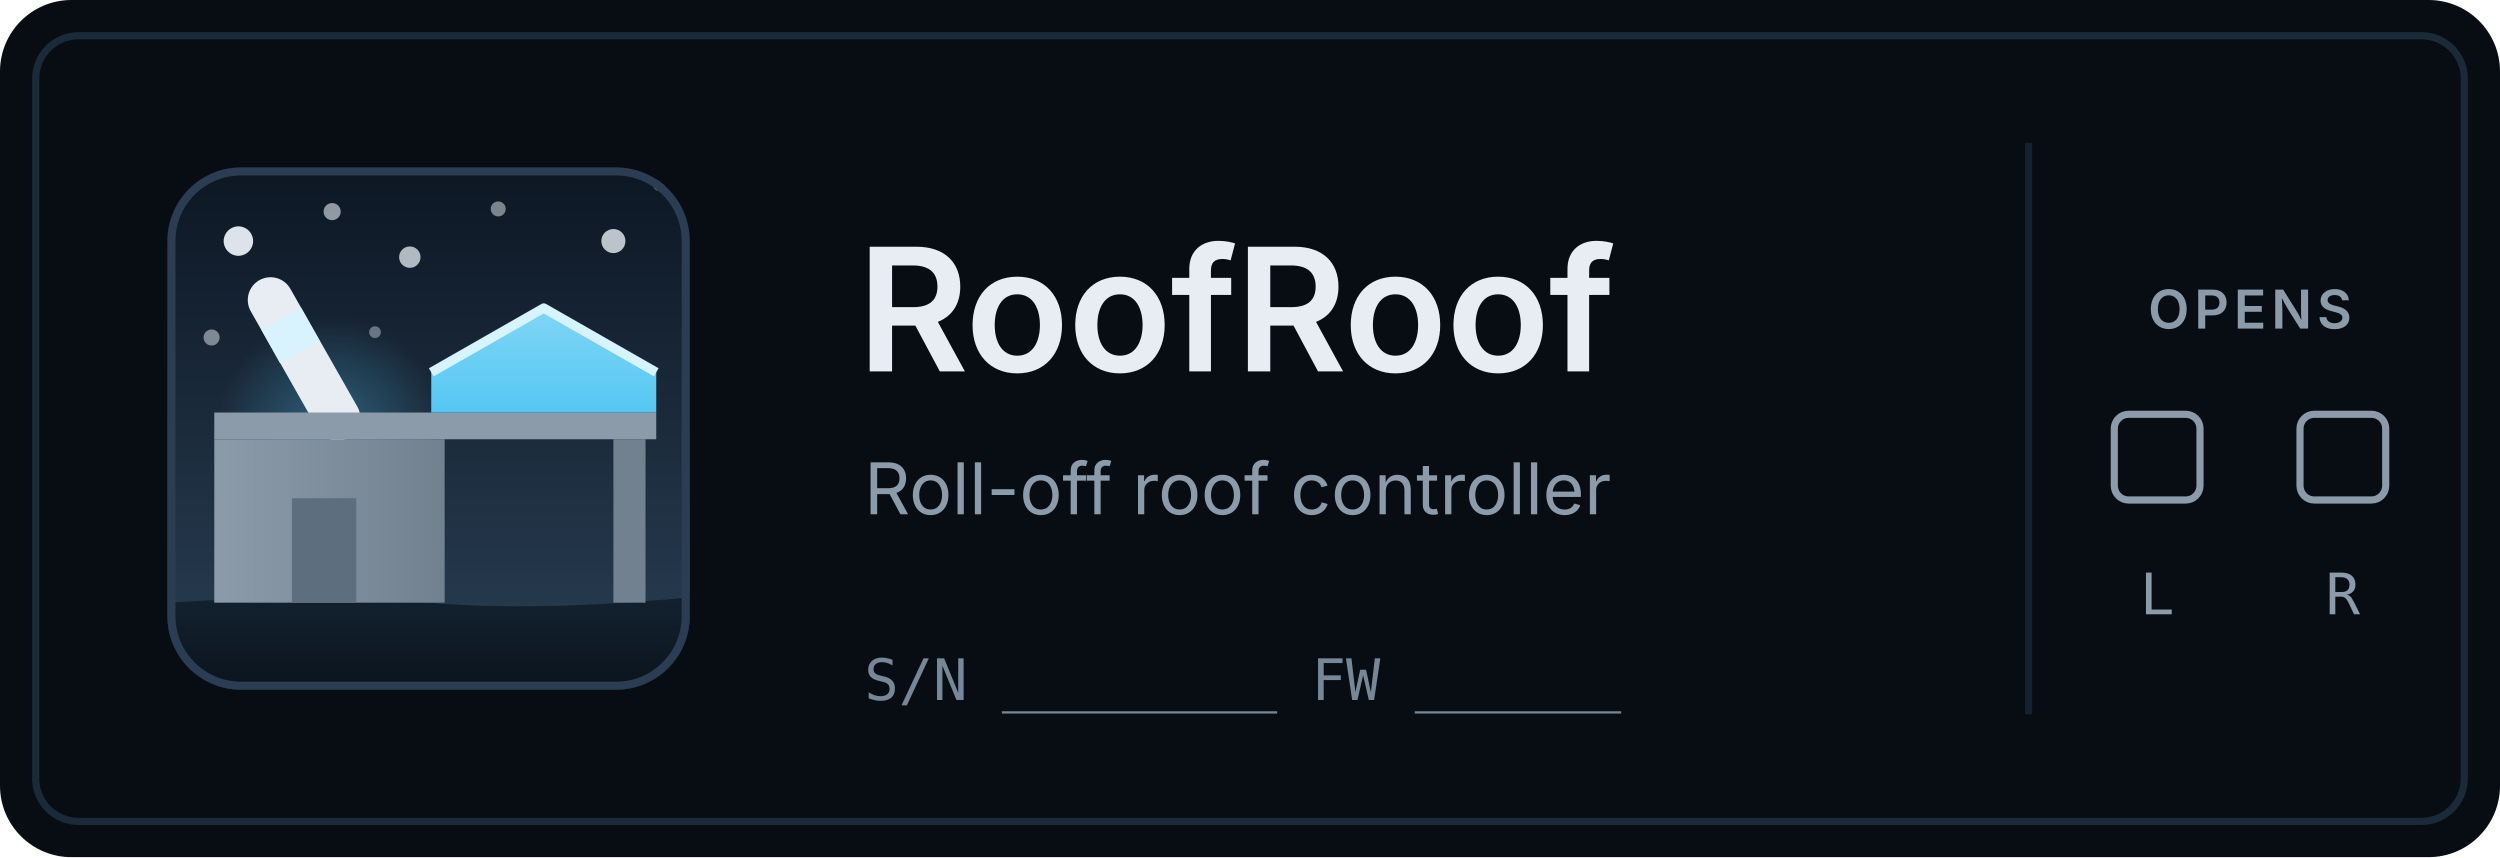
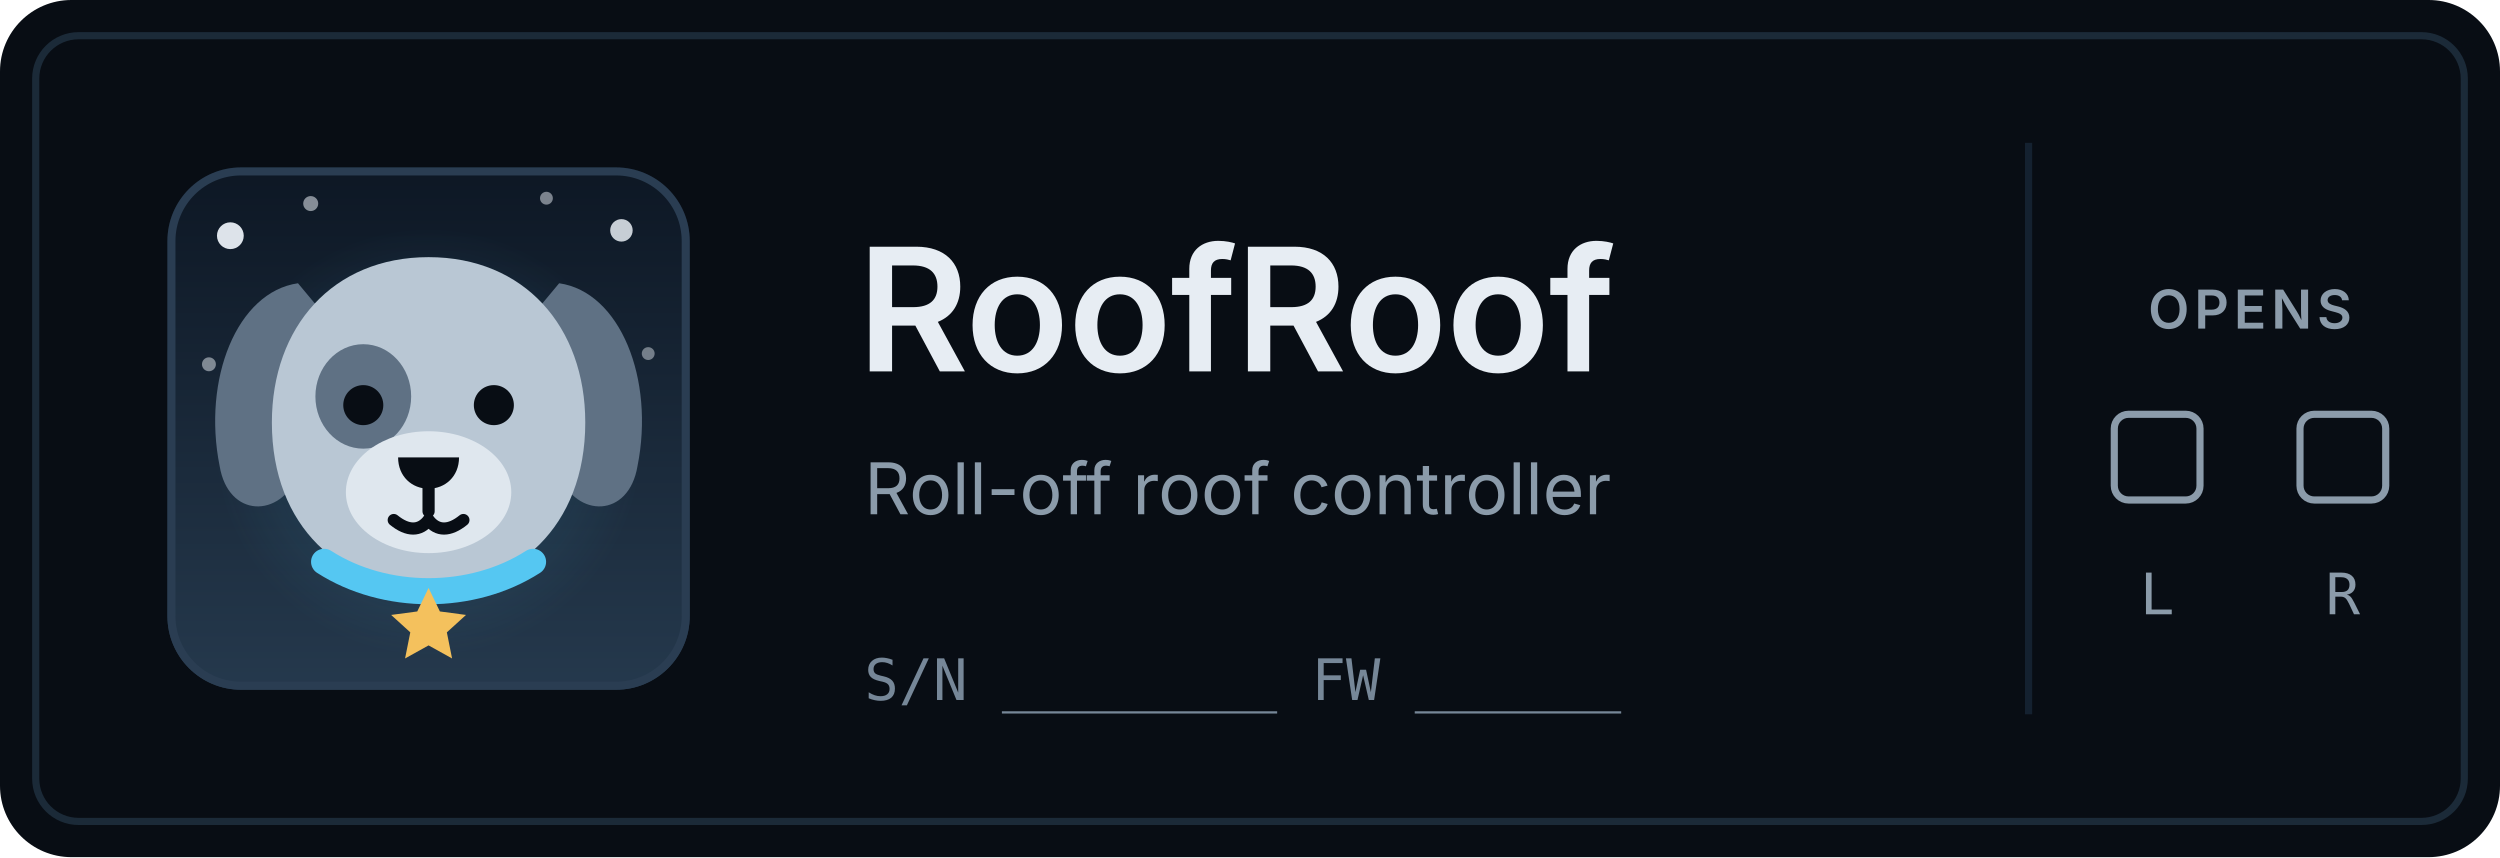
<svg xmlns="http://www.w3.org/2000/svg" width="700" height="240" viewBox="0 0 700 240">
  <rect width="700" height="240" rx="20" fill="#080d14" />
  <rect x="10" y="10" width="680" height="220" rx="12" fill="none" stroke="#1b2a38" stroke-width="2" />
  <svg x="30" y="30" width="180" height="180" viewBox="0 0 24 24">
    <defs>
      <clipPath id="lec">
        <rect x="2.25" y="2.25" width="19.5" height="19.5" rx="2.75" />
      </clipPath>
      <linearGradient id="les" x1="0" y1="0" x2="0" y2="1">
        <stop offset="0" stop-color="#0d1724" />
-         <stop offset=".85" stop-color="#25394d" />
+         <stop offset="1" stop-color="#25394d" />
      </linearGradient>
-       <linearGradient id="leg" x1="0" y1="0" x2="0" y2="1">
-         <stop offset="0" stop-color="#13212f" />
-         <stop offset="1" stop-color="#0b141d" />
-       </linearGradient>
-       <linearGradient id="lew" x1="0" y1="0" x2="1" y2="0">
-         <stop offset="0" stop-color="#8b9baa" />
-         <stop offset="1" stop-color="#71818f" />
-       </linearGradient>
-       <linearGradient id="ler" x1="0" y1="0" x2="0" y2="1">
-         <stop offset="0" stop-color="#7fd6f6" />
-         <stop offset="1" stop-color="#55c7f2" />
-       </linearGradient>
-       <radialGradient id="leh" cx="8.3" cy="12" r="4.2" gradientUnits="userSpaceOnUse">
-         <stop offset="0" stop-color="#55c7f2" stop-opacity=".35" />
+       <radialGradient id="leh" cx="12" cy="12.5" r="8" gradientUnits="userSpaceOnUse">
+         <stop offset="0" stop-color="#55c7f2" stop-opacity=".22" />
        <stop offset="1" stop-color="#55c7f2" stop-opacity="0" />
      </radialGradient>
    </defs>
    <g clip-path="url(#lec)">
      <rect x="2.25" y="2.25" width="19.5" height="19.5" fill="url(#les)" />
      <g fill="#e7edf3">
-         <circle cx="4.9" cy="5" r=".55" opacity=".95" />
-         <circle cx="8.4" cy="3.9" r=".32" opacity=".6" />
-         <circle cx="3.9" cy="8.6" r=".3" opacity=".5" />
-         <circle cx="11.3" cy="5.6" r=".4" opacity=".75" />
-         <circle cx="14.6" cy="3.8" r=".28" opacity=".5" />
-         <circle cx="18.9" cy="5" r=".45" opacity=".8" />
-         <circle cx="10" cy="8.4" r=".22" opacity=".4" />
-         <circle cx="20.6" cy="2.9" r=".22" opacity=".4" />
+         <circle cx="4.6" cy="4.8" r=".5" opacity=".95" />
+         <circle cx="7.6" cy="3.6" r=".28" opacity=".55" />
+         <circle cx="3.8" cy="9.6" r=".26" opacity=".5" />
+         <circle cx="19.2" cy="4.6" r=".42" opacity=".85" />
+         <circle cx="16.4" cy="3.4" r=".24" opacity=".5" />
+         <circle cx="20.2" cy="9.2" r=".24" opacity=".45" />
      </g>
-       <circle cx="8.3" cy="12" r="4.2" fill="url(#leh)" />
-       <path d="M2.25 18.5Q8 18.15 12 18.5T21.75 18.3V21.75H2.25Z" fill="url(#leg)" />
-       <path d="M8.6 11.6L6.1 7.2" fill="none" stroke="#e7edf3" stroke-width="1.7" stroke-linecap="round" />
-       <path d="M7.2 9.15L6.5 7.9" stroke="#d6f3ff" stroke-width="1.7" stroke-linecap="butt" opacity=".9" />
-       <rect x="4" y="12.4" width="8.6" height="6.1" fill="url(#lew)" />
-       <rect x="6.9" y="14.6" width="2.4" height="3.9" fill="#5d6e7f" />
-       <rect x="18.9" y="12.4" width="1.2" height="6.1" fill="#71818f" />
-       <rect x="4" y="11.4" width="16.5" height="1" fill="#8b9baa" />
-       <path d="M12.1 11.4V9.9L16.3 7.5L20.5 9.9V11.4Z" fill="url(#ler)" />
-       <path d="M12.1 9.9L16.3 7.5L20.5 9.9" fill="none" stroke="#d6f3ff" stroke-width=".35" stroke-linejoin="round" />
+       <circle cx="12" cy="12.5" r="8" fill="url(#leh)" />
+       <g transform="translate(1.6 1.7) scale(.325)">
+         <path d="M17 15c-7 1-11 11-9 21 1 6 7 6 9 1l5-16zM47 15c7 1 11 11 9 21-1 6-7 6-9 1l-5-16z" fill="#5f7184" />
+         <path d="M32 12c11 0 18 8 18 19 0 12-8 19-18 19s-18-7-18-19c0-11 7-19 18-19z" fill="#b9c7d4" />
+         <ellipse cx="24.5" cy="28" rx="5.5" ry="6" fill="#5f7184" />
+         <ellipse cx="32" cy="39" rx="9.5" ry="7" fill="#dfe7ee" />
+         <g fill="#080d14">
+           <circle cx="24.5" cy="29" r="2.3" />
+           <circle cx="39.5" cy="29" r="2.3" />
+           <path d="M28.5 35h7c0 2.2-1.6 3.6-3.5 3.6s-3.5-1.4-3.5-3.6z" />
+         </g>
+         <path d="M32 38.6v2.6m-4 1c1.6 1.3 3 1.3 4 0 1 1.3 2.4 1.3 4 0" fill="none" stroke="#080d14" stroke-width="1.4" stroke-linecap="round" />
+         <path d="M20 47c7 4.5 17 4.5 24 0" fill="none" stroke="#55c7f2" stroke-width="3" stroke-linecap="round" />
+         <path d="m32 50 1.3 2.7 3 .4-2.2 2 .6 3-2.7-1.5-2.7 1.5.6-3-2.2-2 3-.4z" fill="#f4c15d" />
+       </g>
    </g>
    <rect x="2.4" y="2.4" width="19.2" height="19.2" rx="2.6" fill="none" stroke="#2a3d52" stroke-width=".3" />
  </svg>
  <text x="240" y="104" font-family="Inter, system-ui, sans-serif" font-size="48" font-weight="600" letter-spacing="-0.48" fill="#e7edf3">RoofRoof</text>
  <text x="242" y="144" font-family="Inter, system-ui, sans-serif" font-size="20" fill="#8b9baa">Roll-off roof controller</text>
  <text x="242" y="196" font-family="'JetBrains Mono', ui-monospace, monospace" font-size="16" fill="#768798">S/N ________    FW ______</text>
  <line x1="568" y1="40" x2="568" y2="200" stroke="#142130" stroke-width="2" />
  <text x="630" y="92" font-family="Inter, system-ui, sans-serif" font-size="15" font-weight="600" letter-spacing="1.4" text-anchor="middle" fill="#8b9baa">OPENS</text>
  <rect x="592" y="116" width="24" height="24" rx="4" fill="none" stroke="#8b9baa" stroke-width="2" />
  <rect x="644" y="116" width="24" height="24" rx="4" fill="none" stroke="#8b9baa" stroke-width="2" />
  <text x="604" y="172" font-family="'JetBrains Mono', ui-monospace, monospace" font-size="16" text-anchor="middle" fill="#8b9baa">L</text>
  <text x="656" y="172" font-family="'JetBrains Mono', ui-monospace, monospace" font-size="16" text-anchor="middle" fill="#8b9baa">R</text>
</svg>
